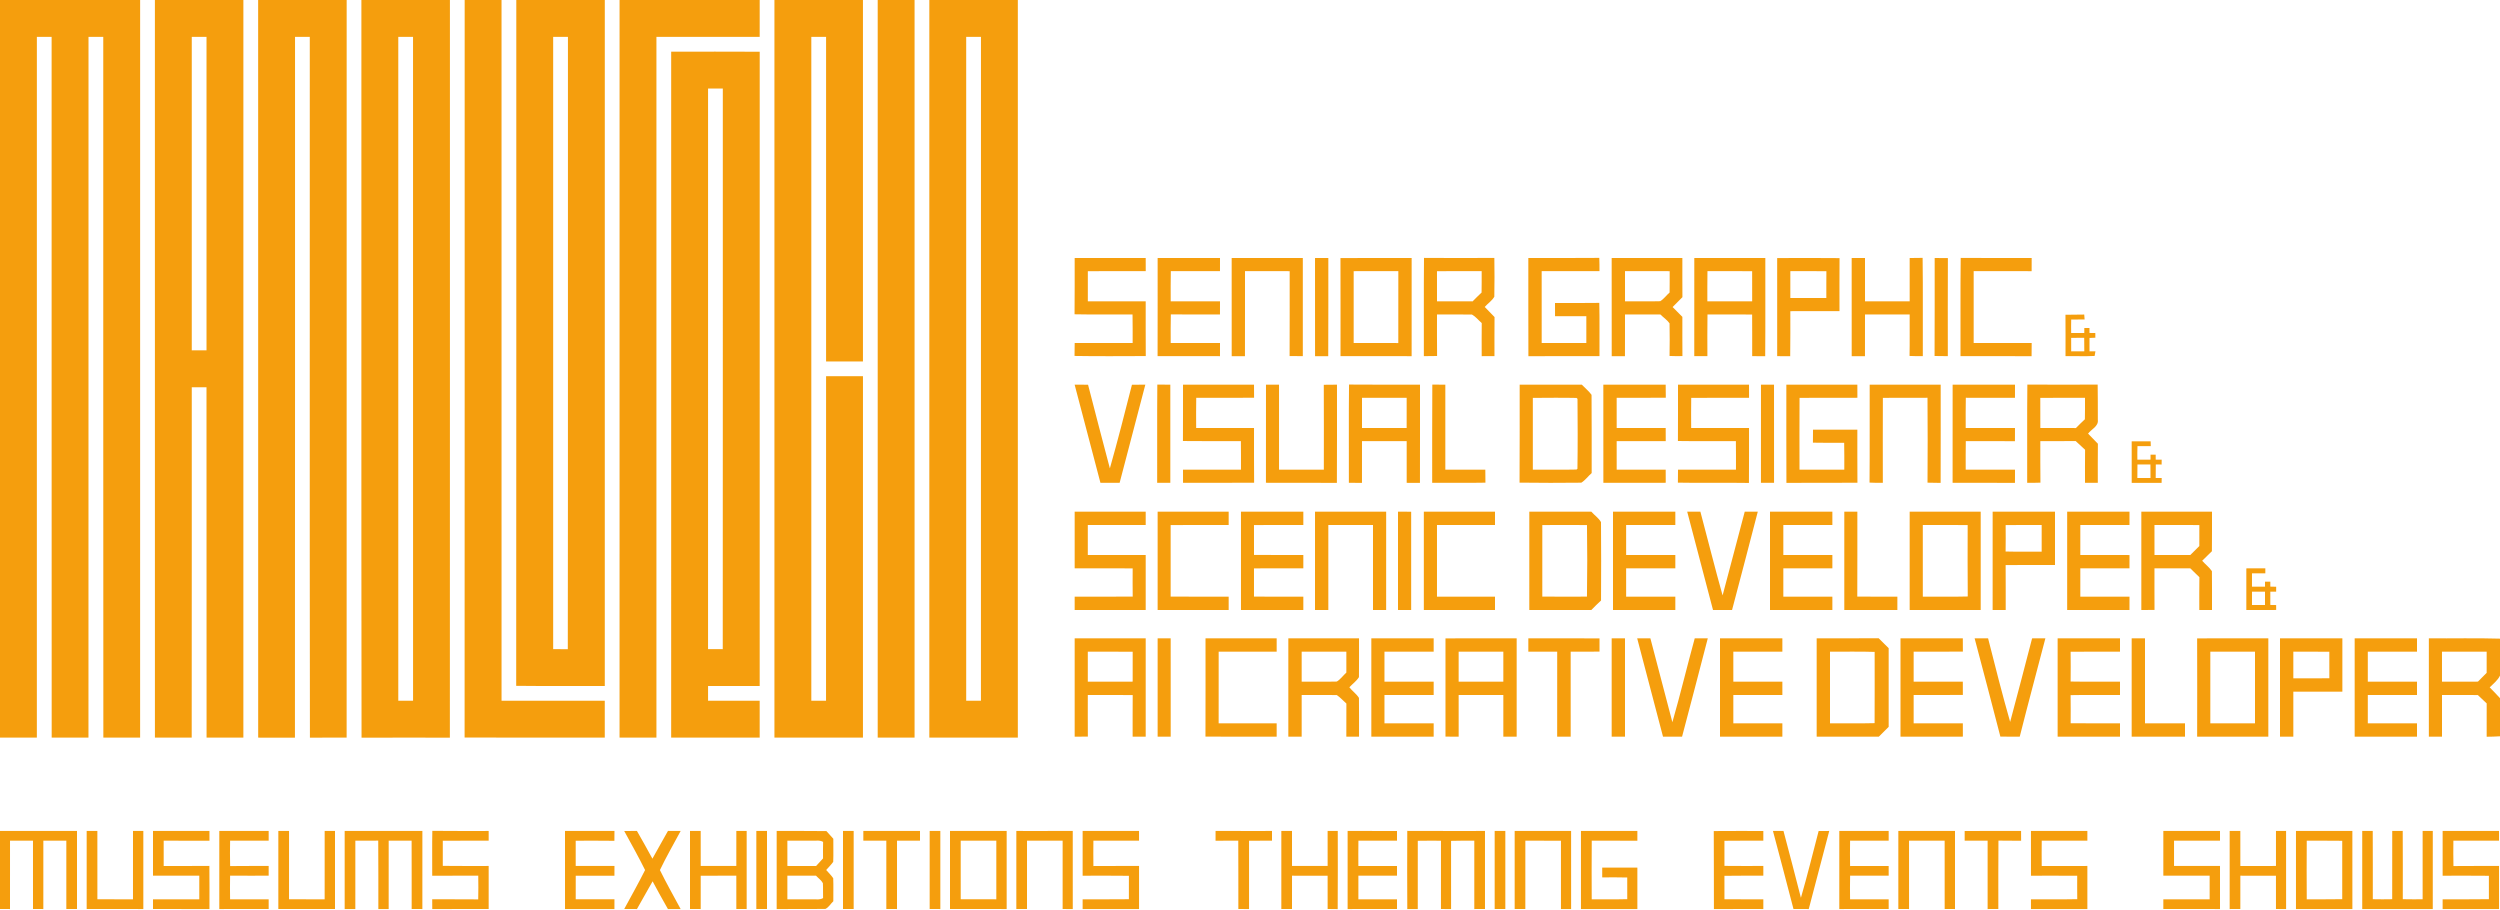
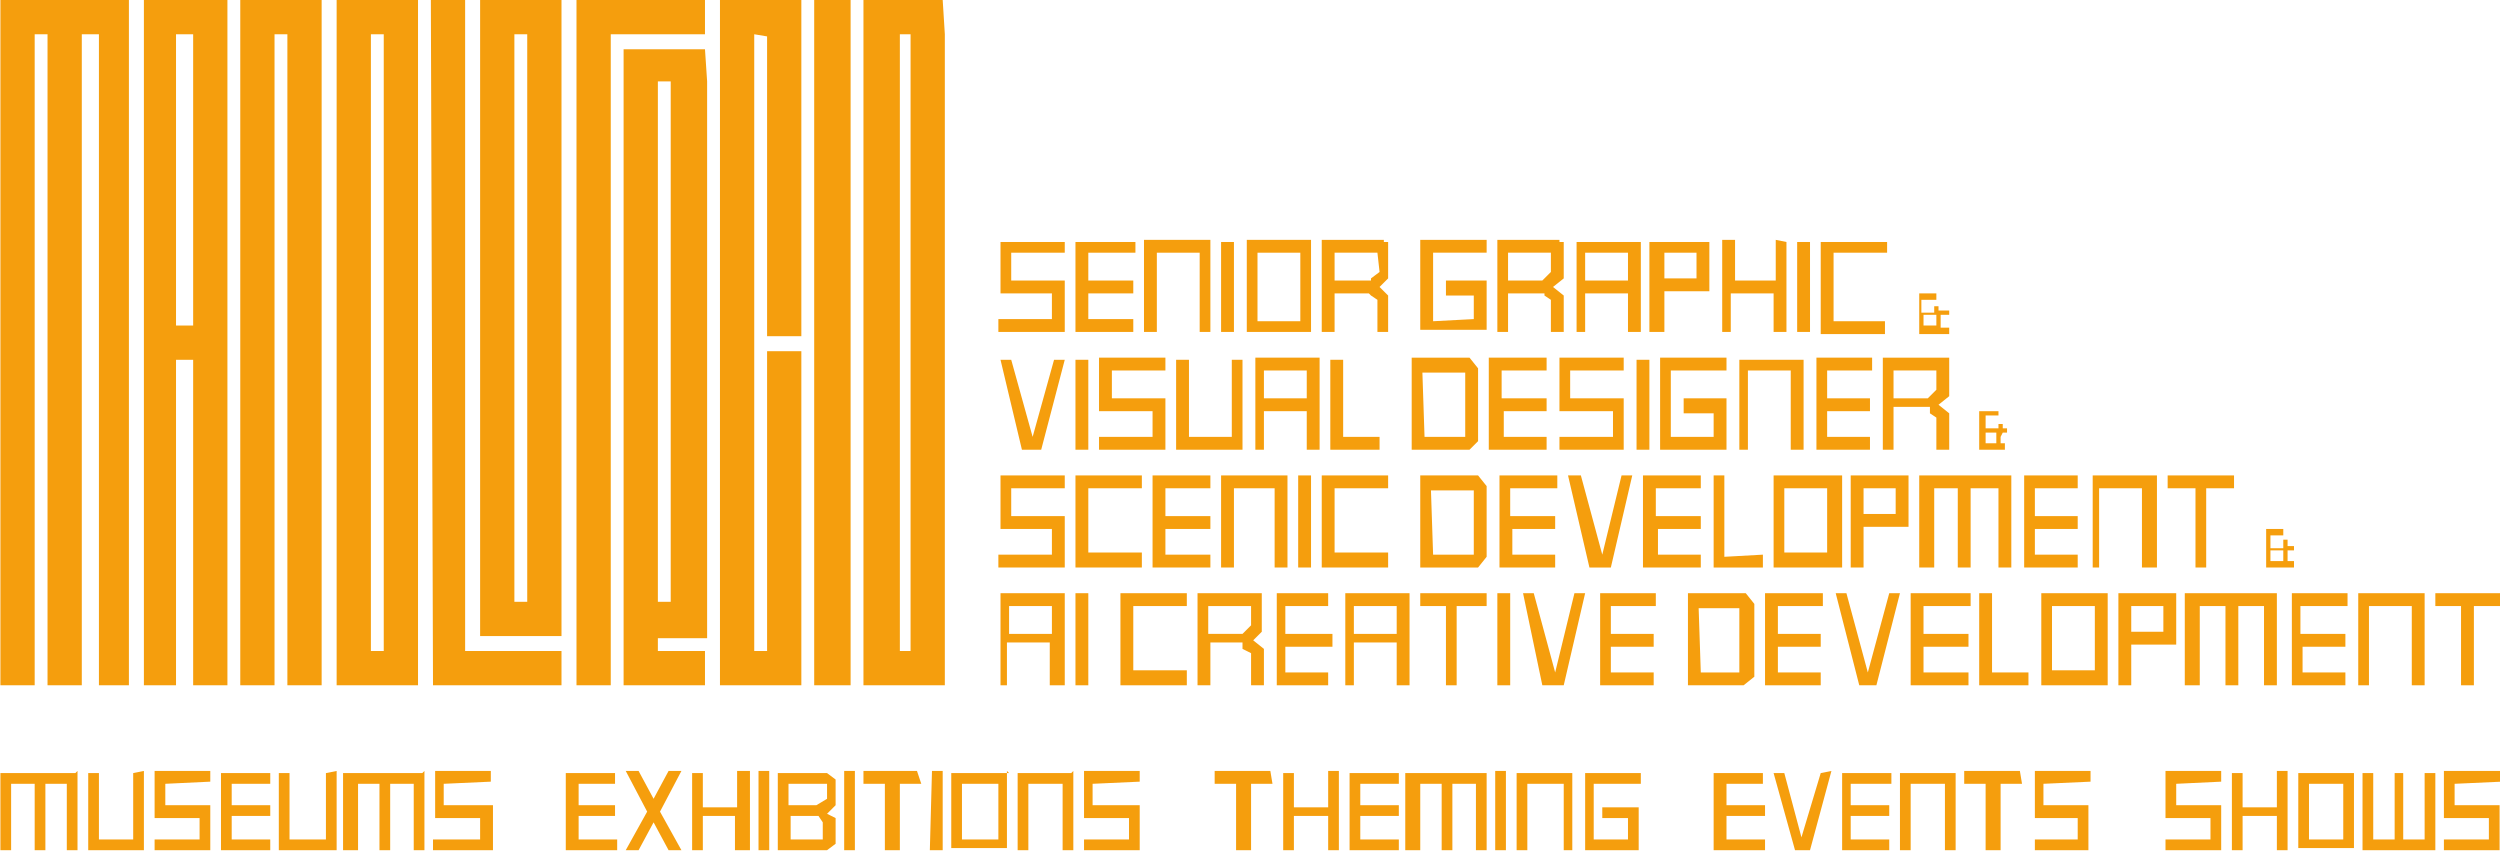
- <svg xmlns="http://www.w3.org/2000/svg" width="2000" height="728" viewBox="0 0 1500 546">
-   <path fill="#f59e0d" d="M0 0h84.08c-.01 147.52.01 295.05-.01 442.57-7.35.01-14.71-.01-22.06.01-.12-140.15-.01-280.31-.05-420.46h-8.85c-.03 140.15.02 280.3-.03 420.45-7.36.01-14.71 0-22.07.01-.08-140.15 0-280.31-.04-420.46h-8.85c-.01 140.15.02 280.3-.01 420.45-7.37 0-14.74 0-22.11.01zm92.94 0h53.09c-.01 147.53.03 295.05-.01 442.58-7.36-.01-14.72 0-22.08-.01-.06-70.07 0-140.15-.04-210.22h-8.84c-.03 70.08.05 140.15-.04 210.23-7.35-.01-14.71 0-22.07-.01-.03-147.52 0-295.05-.01-442.57m22.12 22.12c-.01 62.7 0 125.4 0 188.1 2.95-.01 5.9-.01 8.85-.01 0-62.69.01-125.39 0-188.09zM154.89 0H208c-.01 147.53.02 295.06-.02 442.58-7.34-.01-14.68-.05-22.03.04-.2-140.17-.02-280.33-.08-420.5h-8.85c-.05 140.16.07 280.32-.06 420.47-7.35-.04-14.7-.01-22.05-.01-.04-147.53-.01-295.05-.02-442.58m61.95 0h53.11c-.02 147.53.05 295.07-.03 442.6-17.66-.03-35.33-.07-52.99.02-.21-147.54-.03-295.08-.09-442.62m22.13 22.12c-.01 132.77-.01 265.55 0 398.32 2.95 0 5.91 0 8.87-.02-.03-132.76-.01-265.53-.02-398.3zM278.8 0h22.12c0 140.15-.01 280.29.01 420.44 20.64-.01 41.29.01 61.93-.01.03 7.38.03 14.77 0 22.15-28.03-.06-56.07.08-84.1-.07.09-147.5.02-295.01.04-442.51" />
-   <path fill="#f59e0d" d="M309.78 0h53.1c-.01 137.2.01 274.4-.01 411.6-17.72-.08-35.43.11-53.15-.1.14-137.16.02-274.33.06-411.5m22.12 22.12c.01 122.45.02 244.9 0 367.35 2.92-.01 5.85-.01 8.78.06.18-122.47.01-244.94.08-367.4-2.95-.01-5.91-.01-8.86-.01M371.74 0h84.08c-.01 7.37 0 14.74-.01 22.12-20.65.01-41.3-.01-61.95 0 .01 140.16.01 280.31 0 420.46-7.38-.02-14.76.02-22.13-.03.01-147.51 0-295.03.01-442.55m92.92 0h53.11v216.86c-7.37-.01-14.75 0-22.12 0q-.015-97.365 0-194.73c-2.96-.01-5.91-.01-8.86-.01v398.31c2.94 0 5.89.01 8.83.02.05-64.91 0-129.82.03-194.72 7.37-.02 14.75-.01 22.13 0-.02 72.28 0 144.56-.01 216.85-17.71-.03-35.41.01-53.11-.02.01-147.52 0-295.04 0-442.56m61.96 0h22.12v442.57c-7.38 0-14.75.01-22.12 0zm30.98 0h53.1c0 147.53-.01 295.05 0 442.58-17.7-.02-35.4.01-53.1-.02 0-147.52-.01-295.04 0-442.56m22.12 22.12q.015 199.155 0 398.31c2.95.01 5.89.01 8.84.01.03-132.77 0-265.53.02-398.3-2.95-.02-5.91-.02-8.86-.02" />
-   <path fill="#f59e0d" d="M402.71 30.99c17.71.02 35.41-.06 53.12.05-.03 126.85 0 253.7-.02 380.56-10.32-.01-20.65 0-30.97-.01q-.015 4.425 0 8.85c10.32-.01 20.64.01 30.97-.01.02 7.38.01 14.77 0 22.15-17.7-.03-35.41.03-53.11-.03.02-137.19.01-274.37.01-411.56m22.13 22.12c-.01 112.12 0 224.24-.01 336.36 2.94 0 5.88-.01 8.82.03.1-112.13.01-224.26.04-336.38-2.95-.02-5.9-.01-8.85-.01M644.8 154.8c14.2-.01 28.41.01 42.62 0-.01 2.62-.01 5.24.02 7.86-11.58.06-23.16-.05-34.74.06-.04 6.03-.04 12.06 0 18.08 11.57-.01 23.14.01 34.72 0 .03 10.94-.06 21.89.04 32.84-14.24.03-28.5.17-42.74-.07.08-2.59.09-5.18.09-7.77 11.59 0 23.18.01 34.78-.01-.03-5.71.06-11.42-.07-17.13-11.6-.04-23.2.15-34.79-.09.16-11.25.02-22.51.07-33.77m49.78 0c12.47 0 24.95-.01 37.42 0 0 2.63 0 5.26-.01 7.89-9.84-.04-19.67.01-29.5-.02-.16 6.04-.04 12.08-.07 18.12 9.86.03 19.72 0 29.58.01 0 2.63 0 5.26-.02 7.89-9.83-.05-19.65.02-29.48-.04-.18 5.71-.05 11.43-.08 17.14 9.86.03 19.72 0 29.58.01 0 2.63 0 5.26-.01 7.9-12.48-.05-24.96.03-37.44-.04.07-19.62.01-39.24.03-58.86m44.42 0c14.23-.01 28.46 0 42.69 0-.02 19.63-.01 39.26 0 58.89-2.65.01-5.3 0-7.93-.07.1-16.98.02-33.95.04-50.92-8.93-.04-17.87-.02-26.8-.02-.03 17.01.04 34.02-.03 51.03-2.66-.02-5.3-.03-7.95-.01-.05-19.63 0-39.26-.02-58.9m50.01 0H797c-.04 19.64.08 39.29-.06 58.93-2.65-.05-5.28-.05-7.91-.03-.06-19.63-.01-39.27-.02-58.9m15.27.05c14.24-.12 28.47-.02 42.71-.05.01 19.63.02 39.27-.01 58.9-14.22-.04-28.44-.02-42.67-.01-.01-19.61.05-39.22-.03-58.84m7.92 7.85c0 14.37-.01 28.73 0 43.1 8.92.01 17.85-.02 26.78.02.05-14.38.01-28.76.02-43.14-8.94.01-17.87-.02-26.8.02m42.11 50.99c.07-19.65-.11-39.31.09-58.95 14.07.11 28.14.08 42.21.01.08 7.76.17 15.53-.02 23.28-1.38 2.42-3.91 4.06-5.75 6.14 1.97 2 3.96 4 5.88 6.06-.1 7.82-.02 15.64-.04 23.46-2.56-.01-5.11-.01-7.66.01-.01-6.62-.06-13.23.02-19.85-1.94-1.7-3.59-3.85-5.84-5.11-7-.16-14-.03-21-.05.02 8.31-.07 16.61.05 24.91-2.65.09-5.3.11-7.94.09m7.88-50.97c.02 6.03 0 12.05.01 18.08 7.12.01 14.24-.02 21.36.02 1.76-1.79 3.55-3.57 5.39-5.29.09-4.28.04-8.57.05-12.85-8.94.02-17.88-.05-26.81.04M917 154.8c14.19-.05 28.39.09 42.58-.07.1 2.65.13 5.3.11 7.95-11.57-.01-23.13 0-34.69 0 0 14.38-.01 28.75.01 43.13 8.93-.02 17.86 0 26.79-.01v-16.1c-6.26-.04-12.52-.02-18.78 0-.02-2.64-.02-5.27-.02-7.9 8.86-.04 17.72.09 26.58-.07.25 10.65.03 21.31.11 31.96-14.22.01-28.43-.05-42.65.03-.09-19.64-.01-39.28-.04-58.92m50 0c14.14-.01 28.28.01 42.42 0 .01 7.83-.04 15.67.03 23.5-1.95 1.99-3.92 3.95-5.88 5.93 1.93 1.98 3.88 3.93 5.85 5.88.02 7.84-.05 15.69.04 23.54-2.59.07-5.16.04-7.73-.07.08-6.52.17-13.04 0-19.56-1.47-2.11-3.72-3.55-5.53-5.36-7.07.04-14.13 0-21.2.02-.03 8.34.04 16.69-.03 25.03-2.66-.03-5.3-.03-7.94 0-.07-19.64-.01-39.27-.03-58.91m8 7.88c-.01 6.04-.01 12.09.01 18.13 7.03-.08 14.07.12 21.1-.08 2.19-1.3 3.7-3.56 5.65-5.22.08-4.27.03-8.54.04-12.81-8.94-.05-17.87-.01-26.8-.02m41.58-7.89c14.21.02 28.41 0 42.62.01-.05 19.65.1 39.29-.08 58.94-2.61-.05-5.21-.07-7.81-.06-.01-8.32.05-16.64-.03-24.97-8.93-.08-17.86.01-26.79-.05-.15 8.33-.06 16.67-.05 25.01-2.64.01-5.26.01-7.88 0 .04-19.62 0-39.25.02-58.88m7.83 26c8.96.03 17.92 0 26.89.01.03-6.02.04-12.05-.01-18.08-8.94-.1-17.88 0-26.81-.06-.14 6.04-.03 12.09-.07 18.13m41.89-25.95c12.47-.05 24.95-.1 37.43.03-.1 10.6-.03 21.21-.04 31.81-9.83 0-19.66-.02-29.49.02-.05 9.01.09 18.02-.08 27.04-2.61-.05-5.22-.07-7.81-.05 0-19.62.03-39.23-.01-58.85m7.9 7.86c-.01 5.37-.01 10.73 0 16.1h21.6c.02-5.35-.04-10.7.04-16.06-7.22-.14-14.43-.04-21.64-.04m36.8-7.9h8c0 8.67-.01 17.34.01 26.01 8.93-.02 17.86-.01 26.79-.01 0-8.66-.01-17.33 0-25.99 2.58 0 5.17-.01 7.77-.09.27 19.65.03 39.31.12 58.97-2.67.03-5.32 0-7.97-.12.18-8.29.03-16.58.08-24.87-8.93-.05-17.87-.02-26.8-.02-.02 8.34.03 16.68-.02 25.02-2.67-.02-5.32-.02-7.96 0-.04-19.63-.01-39.27-.02-58.9m49.8 0c2.63-.02 5.28 0 7.93.06-.12 19.61-.03 39.22-.04 58.83-2.66.02-5.31 0-7.95-.09.14-19.6.02-39.2.06-58.8m15.51 58.89c.07-19.65-.13-39.31.11-58.95 14.19.15 28.38.02 42.58.06-.01 2.63-.01 5.26-.02 7.9-11.59-.04-23.19-.03-34.78-.01-.01 14.37 0 28.74 0 43.11h34.81c-.02 2.64-.03 5.28-.06 7.92-14.22-.08-28.43-.02-42.64-.03m62.97-24.83c3.74-.08 7.5-.04 11.26-.13.03.98.11 1.97.22 2.95-2.69 0-5.37 0-8.04.04-.07 2.69-.07 5.39-.02 8.09 2.62-.01 5.24-.01 7.87-.01.01-.75.01-2.25.02-3 .77 0 2.31 0 3.09-.01v2.98c1.15.01 2.32.03 3.51.05.01.7.02 2.11.02 2.81-1.19.05-2.36.1-3.51.14-.03 2.68-.03 5.35 0 8.03h3.56l-.48 2.77c-5.81.31-11.65.01-17.47.12 0-8.28.06-16.56-.03-24.83m3.42 13.86c-.04 2.7-.04 5.4.01 8.1 2.61-.02 5.24-.02 7.87-.03 0-2.71 0-5.41-.06-8.12-2.61 0-5.22 0-7.82.05M644.78 230.8c2.68-.01 5.36-.01 8.05.03 4.22 16.76 8.75 33.45 13.09 50.19 4.72-16.64 8.99-33.42 13.25-50.18 2.67-.05 5.35-.05 8.03-.04-5.12 19.64-10.31 39.25-15.42 58.88-3.84 0-7.68.01-11.52 0-5.16-19.63-10.27-39.27-15.48-58.88m49.52 58.9c.08-19.65-.09-39.31.09-58.96 2.59.06 5.2.07 7.8.07.01 19.63.02 39.25 0 58.88-2.64-.01-5.27-.01-7.89.01m15.51-58.9c14.19-.01 28.39.01 42.6 0 0 2.61 0 5.23.04 7.85-11.57.08-23.14-.02-34.71.05-.12 6.03-.06 12.06-.04 18.1h34.71c.03 10.94-.06 21.88.06 32.82-14.22.14-28.43.02-42.65.06-.03-2.62-.03-5.25-.02-7.88 11.6-.01 23.19.02 34.78-.01-.03-5.71.06-11.42-.05-17.12-11.59-.02-23.18.09-34.77-.06.1-11.27.01-22.54.05-33.81m49.78 0h7.83v50.99c8.96.02 17.92 0 26.88.01 0-16.98.07-33.95-.03-50.93 2.63-.07 5.28-.1 7.92-.07-.03 19.64.09 39.28-.06 58.92-14.19-.11-28.38.02-42.57-.06.06-19.62-.01-39.24.03-58.86m49.73 58.89c.07-19.65-.14-39.31.1-58.96 14.19.16 28.39.02 42.58.07-.02 19.64.04 39.27-.03 58.91-2.66-.04-5.31-.04-7.96-.01-.03-8.34-.01-16.68 0-25.02-8.94-.01-17.88-.01-26.81.01-.01 8.34.02 16.68-.02 25.02-2.63-.03-5.25-.03-7.86-.02m7.88-50.99v18.1h26.79c.01-6.04.01-12.08.01-18.12-8.94 0-17.87-.02-26.8.02m42.11 50.99c.06-19.64-.09-39.29.08-58.94 2.59.05 5.2.06 7.81.06v50.99h23.99c-.01 2.6 0 5.2.07 7.8-10.65.2-21.3.03-31.95.09m52.49-58.89h37.29c1.92 2.04 4.19 3.8 5.84 6.1.16 15.64.02 31.3.07 46.95-2.14 1.84-3.82 4.29-6.22 5.76-12.34.12-24.71.16-37.05-.03.17-19.59.02-39.19.07-58.78m7.9 7.93c-.03 14.35-.03 28.71 0 43.07 8.73-.06 17.48.13 26.21-.08l.55-.45c.22-13.98.15-27.99.04-41.97l-.58-.54c-8.73-.19-17.48-.07-26.22-.03m42.3-7.93c12.47 0 24.94.01 37.41 0-.01 2.6 0 5.21.07 7.82-9.83.14-19.65.02-29.48.06 0 6.04-.01 12.08.01 18.12 9.8-.01 19.6.01 29.4 0 0 2.62 0 5.24.03 7.86-9.81.04-19.63-.01-29.44.03 0 5.7-.01 11.41.01 17.12 9.8-.02 19.6 0 29.4-.01 0 2.62 0 5.24.03 7.86-12.47.06-24.95-.01-37.42.04-.05-19.63-.01-39.26-.02-58.9m44.8 0c14.21 0 28.41.01 42.62 0-.01 2.62-.01 5.24.02 7.87-11.57.05-23.14-.03-34.71.04-.1 6.03-.05 12.06-.03 18.09 11.57-.01 23.14.01 34.72 0-.04 10.98.07 21.97-.06 32.96-14.21-.23-28.43.11-42.63-.17.06-2.6.08-5.19.08-7.78 11.59-.02 23.18 0 34.77-.02-.02-5.71.06-11.41-.05-17.12-11.6-.04-23.19.11-34.78-.07.12-11.27.01-22.53.05-33.8m49.78 0h7.83c.02 19.62-.02 39.25.02 58.87-2.63.01-5.26.01-7.87 0 .05-19.62 0-39.25.02-58.87m15.23 0c14.2-.01 28.4.01 42.6 0-.01 2.62-.01 5.24.03 7.86-11.58.07-23.15-.03-34.71.05-.09 14.36-.05 28.73-.03 43.09 8.96-.01 17.92.01 26.88-.01-.04-5.37.09-10.75-.08-16.12-6.26-.01-12.51.1-18.75-.07.04-2.6.05-5.2.06-7.79 8.87-.01 17.73 0 26.6-.01.03 10.61-.05 21.22.05 31.84-14.21.12-28.41-.02-42.61.07-.11-19.63-.03-39.27-.04-58.91m50 0c14.2-.01 28.4.01 42.6-.01-.02 19.65.06 39.3-.03 58.95-2.64-.04-5.26-.07-7.87-.14.11-16.98.13-33.96-.01-50.94-8.93.06-17.85-.04-26.78.05-.08 16.99-.03 33.99-.02 50.98-2.67.04-5.33 0-7.98-.13.19-19.58.02-39.17.09-58.76m49.77 0c12.47 0 24.95-.01 37.42 0-.01 2.63-.01 5.26-.02 7.89-9.84-.04-19.66.02-29.49-.03-.16 6.04-.04 12.08-.07 18.13 9.85.03 19.71 0 29.57.01 0 2.64 0 5.28-.03 7.92-9.83-.1-19.66-.01-29.48-.05-.13 5.7-.04 11.41-.06 17.12 9.86.03 19.71 0 29.58.01-.01 2.64 0 5.28-.02 7.92-12.48-.08-24.95 0-37.42-.04.05-19.63.01-39.26.02-58.88m44.73 58.89c.08-19.65-.12-39.3.1-58.95 14.06.11 28.13.08 42.19.01.17 7.06.03 14.13.1 21.19.49 3.87-3.86 5.57-5.86 8.23 1.97 2 3.96 4 5.89 6.07-.12 7.81-.03 15.63-.05 23.44-2.56 0-5.12.01-7.67.02 0-6.62-.06-13.24.04-19.86-1.86-1.78-3.74-3.52-5.65-5.22-7.07.13-14.14.02-21.21.07.05 8.3-.07 16.6.07 24.9-2.66.1-5.31.12-7.95.1m7.86-50.95c.05 6.02.01 12.04.03 18.06 7.12.01 14.24-.02 21.36.02 1.75-1.79 3.52-3.55 5.37-5.25.13-4.3.05-8.59.07-12.89-8.95.04-17.89-.08-26.83.06m54.84 26.06c3.78 0 7.58 0 11.38-.01l.08 2.87c-2.67.03-5.34.02-7.99 0-.09 2.71-.09 5.42-.06 8.13 2.62.01 5.25.01 7.9-.01v-2.99c.78 0 2.32.01 3.09.01.01.75.01 2.24.01 2.99 1.18 0 2.38.01 3.59.02l-.04 2.9c-.87-.02-2.62-.04-3.5-.05-.07 2.71-.08 5.42-.05 8.13 1.18 0 2.38.01 3.6.02-.01.72-.04 2.18-.06 2.91-5.99-.06-11.97-.04-17.94-.01-.04-8.3-.01-16.61-.01-24.91m3.4 21.99c2.62.01 5.25.01 7.89.01.02-2.7.02-5.41-.04-8.11-2.61-.02-5.21-.02-7.79-.02-.07 2.7-.08 5.41-.06 8.12M644.8 307c14.21.01 28.41-.01 42.62 0-.01 2.67-.01 5.33 0 8-11.58 0-23.16-.01-34.74 0 0 6-.01 12 0 18 11.58.01 23.16-.01 34.74.01V366H644.8c-.01-2.67-.01-5.34 0-8 11.61-.03 23.21.06 34.82-.05-.07-5.64-.05-11.28-.02-16.92-11.6-.07-23.2-.01-34.8-.03zm49.78 0h42.62c0 2.66-.01 5.33 0 7.99-11.61.05-23.21-.05-34.81.05.04 14.31.04 28.61 0 42.91 11.6.1 23.2.02 34.81.05v8h-42.62c0-19.67.01-39.33 0-59m50 .01c12.47-.02 24.95 0 37.42-.01-.01 2.66-.01 5.33 0 8-9.87.02-19.75-.06-29.61.04.05 5.98.03 11.96.01 17.93 9.86.06 19.73.03 29.6.03-.01 2.66-.01 5.33 0 8-9.87.02-19.74-.05-29.61.03.04 5.64.04 11.28 0 16.93 9.87.09 19.74.02 29.61.04-.01 2.66-.01 5.33 0 8h-37.42zm44.43-.01c14.23.01 28.46-.03 42.69.02-.03 19.66-.02 39.31-.01 58.97-2.63.01-5.26.01-7.89.01v-51c-8.93-.01-17.87 0-26.8 0q-.015 25.5 0 51h-8c0-19.67-.01-39.33.01-59m49.79 0c2.63-.01 5.26-.01 7.9.03-.04 19.65-.03 39.3 0 58.96-2.64.01-5.27.01-7.9.01-.01-19.67 0-39.34 0-59m15.5.01c14.23-.03 28.47 0 42.7-.01-.01 2.66-.01 5.33 0 8-11.61.01-23.21-.01-34.81.01.01 14.33.01 28.65 0 42.98 11.6.02 23.21 0 34.81.01-.01 2.66-.01 5.33 0 8-14.23-.01-28.46.02-42.7-.01.02-19.66.03-39.32 0-58.98m63.29-.01h37.2c1.86 2.13 4.41 3.8 5.81 6.26.15 15.67.1 31.36.02 47.03-2.01 1.84-3.92 3.77-5.82 5.71h-37.22c.01-19.67 0-39.33.01-59m7.8 8.04c.04 14.3.05 28.61-.01 42.91 8.93.09 17.87.06 26.8.02.23-14.31.22-28.63.01-42.93-8.94-.07-17.87-.08-26.8 0M967.8 307c12.47 0 24.93-.01 37.4.01-.01 2.66-.01 5.32 0 7.99h-29.52c0 6 0 12 .01 18 9.83 0 19.67-.01 29.51.01-.01 2.66-.01 5.32 0 7.99-9.84 0-19.68-.01-29.52 0 0 5.67 0 11.33.01 17h29.51c-.01 2.66-.01 5.33 0 8h-37.4zm44.52 0h7.91c4.48 16.73 8.62 33.57 13.33 50.24 4.54-16.72 8.77-33.51 13.28-50.24 2.6 0 5.21-.01 7.83 0-5.04 19.7-10.29 39.34-15.44 59-3.81 0-7.62-.01-11.42.01-5.22-19.66-10.35-39.33-15.49-59.01m49.68 0h37.42c-.01 2.67-.01 5.33 0 8-9.81-.01-19.61 0-29.42 0-.01 6 0 12 0 18h29.42c-.01 2.66-.01 5.33 0 8-9.81.01-19.62-.01-29.42 0 0 5.67-.01 11.33 0 17h29.42c-.01 2.66-.01 5.33 0 8H1062zm44.58 0h7.83c-.02 16.98.06 33.96-.04 50.94 8.01.12 16.03.03 24.05.06-.01 2.66-.02 5.33 0 8h-31.84c-.01-19.67 0-39.33 0-59m39.22 0h42.62c-.01 19.67-.01 39.33 0 59h-42.62zm7.88 8c0 14.33 0 28.66.01 43 8.98-.06 17.97.13 26.96-.11-.15-14.28-.06-28.57-.05-42.85-8.97-.09-17.95-.02-26.92-.04m41.91-7.99c12.47-.02 24.94-.01 37.41-.01-.01 10.67 0 21.33 0 32-9.88.03-19.75-.07-29.62.05.08 8.98.02 17.97.04 26.95h-7.84c0-19.67 0-39.33.01-58.99m7.79 8.05c.06 5.28.07 10.57-.02 15.85 7.21.19 14.42.05 21.64.09 0-5.33-.01-10.67 0-16-7.21.03-14.42-.07-21.62.06m36.92-8.04c12.46-.04 24.93-.03 37.4-.01-.02 2.66-.02 5.32-.01 7.98-9.83.03-19.67-.01-29.5.02.01 5.99.01 11.98 0 17.98 9.83.03 19.67-.01 29.51.03-.03 2.65-.03 5.3-.01 7.96-9.83.04-19.67 0-29.5.03 0 5.66.01 11.32 0 16.98 9.83.03 19.67-.01 29.51.02-.03 2.66-.03 5.32-.01 7.98-12.46.01-24.93.02-37.39 0 .03-19.66.02-39.31 0-58.97m44.5-.02h42.4c-.04 7.91.07 15.83-.06 23.74-1.98 1.87-3.91 3.8-5.84 5.71 1.88 2.13 4.24 3.88 5.85 6.26.14 7.76 0 15.52.05 23.29h-7.62c.03-6.56-.07-13.12.06-19.68-1.79-1.82-3.64-3.56-5.47-5.32-7.17 0-14.33-.01-21.49 0 .01 8.32-.04 16.64.03 24.96-2.65.05-5.29.04-7.91.04zm7.88 8c-.01 6-.01 12 .01 18h21.51c1.8-1.79 3.59-3.59 5.4-5.39-.03-4.19-.03-8.38.01-12.58-8.98-.08-17.95-.01-26.93-.03m55.12 26.02c3.79-.02 7.59-.02 11.4-.01V344c-2.68 0-5.35 0-8.01.01v7.98c2.6.01 5.2.01 7.82.01v-3h3.19c0 .74-.01 2.23-.01 2.97 1.15.02 2.33.04 3.52.08 0 .73-.02 2.2-.02 2.93-1.19.01-2.35.02-3.5.04v7.95l3.5.06c0 .74.01 2.22.01 2.95-5.97.04-11.94.01-17.9.02zm3.4 13.99c-.01 2.65-.01 5.32-.01 7.98 2.59.01 5.19.01 7.81.02-.01-2.68-.01-5.35 0-8.02-2.61 0-5.21 0-7.8.02M644.8 383h42.62v59h-7.84c.03-8.32-.05-16.64.04-24.96-8.98-.09-17.96-.02-26.94-.04.01 8.32-.05 16.64.03 24.96-2.64.05-5.28.04-7.91.04zm7.88 8v18c8.97 0 17.95.02 26.92-.02-.03-5.99-.04-11.97.01-17.95-8.98-.07-17.96-.02-26.93-.03m41.9-8h7.83c0 19.67 0 39.33.01 59h-7.84c-.01-19.67 0-39.33 0-59m28.73.01c14.23-.02 28.46 0 42.69-.01-.01 2.66-.01 5.33 0 8-11.6 0-23.2-.01-34.8.01 0 14.32 0 28.65-.01 42.98 11.6.02 23.21 0 34.81.01-.01 2.66-.01 5.33 0 8-14.24-.02-28.48.05-42.72-.04.08-19.65.03-39.3.03-58.95M773 383c14.14 0 28.28-.01 42.42 0-.05 7.76.08 15.52-.05 23.28-1.47 2.37-3.86 4.06-5.77 6.08 1.75 2.27 4.27 3.95 5.77 6.38.14 7.75 0 15.51.05 23.26h-7.62c.02-6.63-.03-13.26.03-19.88-1.93-1.66-3.61-3.64-5.71-5.06-7.04-.17-14.08 0-21.12-.06v25h-8zm8 8q-.015 9 0 18c7.03-.06 14.06.12 21.08-.07 2.23-1.32 3.78-3.64 5.73-5.37-.02-4.18-.02-8.37 0-12.55-8.94-.03-17.87 0-26.81-.01m41.8-8h37.4c-.01 2.66-.01 5.33 0 7.99-9.84.02-19.68 0-29.52.01v18c9.84 0 19.68-.01 29.52.01-.01 2.66-.01 5.32 0 7.99-9.84 0-19.68-.01-29.52 0 0 5.66-.01 11.33 0 17h29.52c-.01 2.66-.01 5.33 0 8h-37.4zm44.49.03c14.24-.07 28.47-.01 42.71-.03v59h-8c0-8.33-.01-16.67 0-25-8.94 0-17.87-.03-26.81.01.01 8.33 0 16.66.01 24.99-2.64 0-5.28 0-7.91-.03.05-19.65.04-39.29 0-58.94m7.9 7.98c.01 5.99.01 11.99 0 17.98 8.94.02 17.87 0 26.81.01v-18c-8.94 0-17.87-.01-26.81.01m41.81-8c14.24.01 28.47-.06 42.71.03-.04 2.64-.04 5.28 0 7.93-5.78.07-11.55-.01-17.31.05.04 17 0 33.99.01 50.98-2.71 0-5.41 0-8.11-.01.03-16.99.01-33.99.02-50.99H917c-.01-2.67-.01-5.33 0-7.99m50-.01h8v59h-8c.01-19.67 0-39.33 0-59m15.31 0h7.92c4.38 16.77 8.83 33.54 13.2 50.32 4.79-16.68 8.82-33.58 13.41-50.32 2.6 0 5.21-.01 7.83 0-5.04 19.69-10.29 39.34-15.43 59-3.82 0-7.63-.01-11.43.01-5.22-19.66-10.34-39.34-15.5-59.01m49.69 0h37.42c-.01 2.66-.01 5.33 0 8H1040v18h29.42c0 2.66-.01 5.33 0 8H1040c-.01 5.66 0 11.33 0 17h29.42v8H1032zm58 0c12.41-.02 24.82.04 37.23-.03 2.01 1.96 3.99 3.95 5.97 5.94 0 15.74-.01 31.48 0 47.21-1.99 1.95-3.94 3.93-5.91 5.89-12.43-.03-24.86 0-37.29-.01zm8 8v43c8.92-.06 17.84.13 26.76-.11.08-14.25.03-28.5.03-42.75-8.93-.32-17.86-.06-26.79-.14" />
-   <path fill="#f59e0d" d="M1140.3 383.01c12.47-.01 24.93-.02 37.39 0-.02 2.64-.02 5.29.03 7.94-9.84.12-19.69.01-29.53.06.01 5.99.01 11.99 0 17.98 9.83.04 19.67-.02 29.5.03-.02 2.65-.02 5.3.02 7.95-9.84.07-19.68 0-29.52.04.01 5.66 0 11.32 0 16.98 9.84.03 19.67-.02 29.51.02-.02 2.66-.02 5.31.02 7.97-12.48.05-24.95.01-37.42.02.02-19.67.02-39.33 0-58.99m44.47-.01c2.68 0 5.38-.01 8.08 0 4.24 16.75 8.49 33.54 13.24 50.15 4.46-16.69 8.84-33.4 13.17-50.13 2.64-.03 5.3-.03 7.97-.01-5.12 19.66-10.43 39.28-15.39 58.99-3.88 0-7.75.02-11.61-.03-5.07-19.68-10.26-39.32-15.46-58.97m49.81 0H1272c-.01 2.66-.01 5.33 0 8-9.88.03-19.76-.08-29.63.06.07 5.96.08 11.91 0 17.86 9.87.18 19.75.03 29.63.08-.01 2.66-.01 5.33 0 8-9.88.05-19.76-.11-29.64.08.09 5.62.06 11.25.03 16.87 9.86.1 19.74.02 29.61.05-.01 2.66-.01 5.33 0 8h-37.42c0-19.67.01-39.33 0-59m44.42 0h8c0 17-.01 34 0 51h24c-.01 2.66-.01 5.33 0 8h-32c.01-19.67 0-39.33 0-59m39.28.03c14.24-.07 28.48-.01 42.72-.03-.01 19.67-.01 39.33 0 59-14.24-.01-28.47.01-42.71-.01.04-19.65.06-39.31-.01-58.96m7.91 7.98c.01 14.33.01 28.65 0 42.98 8.94.02 17.87.01 26.81.01v-43c-8.94 0-17.88-.02-26.81.01M1368 383h37.42v32H1376c-.01 9 0 18 0 27h-8zm8 8c-.01 5.33-.01 10.67 0 16 7.2-.02 14.41.06 21.61-.04-.05-5.32-.04-10.62-.01-15.93-7.2-.07-14.4-.01-21.6-.03m36.8-8c12.46 0 24.93-.01 37.4.01-.01 2.66-.01 5.32 0 7.99h-29.52q-.015 9 0 18c9.84 0 19.67-.01 29.52 0-.01 2.66-.01 5.32 0 7.99-9.85.03-19.69 0-29.52.01-.01 5.67-.01 11.33 0 17h29.52c-.01 2.66-.01 5.33 0 8-12.47.01-24.94 0-37.4 0zm44.51.01c14.23.1 28.47-.24 42.69.18v22.16c-1.37 2.9-3.99 4.86-6.18 7.08 2.07 2.14 4.21 4.23 6.18 6.48v22.86c-2.68.19-5.34.25-8 .27 0-6.67-.02-13.34.01-20-1.8-1.66-3.58-3.32-5.31-5.01-7.17-.09-14.34-.01-21.5-.04V442c-2.64 0-5.27 0-7.89-.01.01-19.66.02-39.32 0-58.98m7.88 8c.01 5.99.01 11.99 0 17.98 7.19.01 14.37.05 21.57-.01 1.72-1.78 3.47-3.53 5.23-5.28.01-4.23 0-8.47.01-12.7-8.94.01-17.88-.02-26.81.01M0 498.58c15.4 0 30.8-.01 46.2 0v46.83h-6.4c0-13.66.01-27.33 0-41-4.6.01-9.19.01-13.79 0-.02 13.67 0 27.34-.01 41.01-2.07-.01-4.13-.01-6.2-.01 0-13.66.01-27.33-.01-40.99H6.01c-.03 13.66 0 27.33-.01 41-2-.01-4-.01-6-.01zm52 0c2.14 0 4.28-.01 6.42-.01-.01 13.67-.01 27.34.01 41 7.12.03 14.24-.01 21.36.02.03-13.67.01-27.34.01-41.01 2.06-.01 4.13-.01 6.2 0v46.84c-11.33-.01-22.67 0-34-.01zm39.8 0c11.29-.02 22.58.03 33.87-.02.01 1.95.01 3.91.01 5.88-9.16-.05-18.32 0-27.47-.03q-.03 7.575 0 15.18c9.14-.03 18.28.06 27.42-.05.1 8.63.04 17.26.04 25.89-11.29-.04-22.58-.01-33.87-.02v-5.83c9.26-.01 18.52.02 27.77 0 .02-4.72.03-9.44 0-14.16-9.26-.01-18.51 0-27.77 0zm39.78 0c9.87.01 19.75-.01 29.62 0v5.84c-7.71-.03-15.43.04-23.14-.04-.08 5.08-.12 10.17.02 15.26 7.71-.12 15.41-.02 23.12-.06v5.83c-7.71-.01-15.42.06-23.14-.03-.1 4.74-.08 9.49-.01 14.23 7.72-.07 15.44 0 23.15-.03v5.83c-9.87 0-19.75 0-29.62.01.01-15.62.01-31.23 0-46.84m35.42 0c2.14 0 4.28-.01 6.43-.01-.01 13.67-.01 27.34-.01 41 7.12.03 14.25 0 21.37.02.03-13.67.01-27.34.01-41.01 2.06-.01 4.13-.01 6.2 0v46.83c-11.34 0-22.67.01-34 0 .01-15.61-.01-31.22 0-46.83m39.8 0c15.54 0 31.08.01 46.63 0-.02 15.61-.01 31.23-.01 46.84-2.14-.01-4.28-.01-6.42-.01-.03-13.67.04-27.35-.03-41.02-4.59.04-9.18.03-13.76.02-.02 13.67-.01 27.34-.01 41.01-2.07-.01-4.13-.01-6.19 0-.06-13.69.08-27.37-.07-41.05-4.58.08-9.16.03-13.73.05-.02 13.67-.01 27.33-.01 41-2.14-.01-4.27-.01-6.4 0zm52.53 26.86c.04-8.98-.11-17.96.07-26.93 11.27.16 22.53.03 33.8.07v5.84c-9.18.03-18.35-.07-27.53.04.03 5.02.01 10.04 0 15.06 9.18.15 18.36.02 27.53.06v25.83c-11.28.03-22.56-.05-33.84.04-.03-1.97-.04-3.93-.03-5.89 9.2.08 18.4-.04 27.6.07.12-4.75.1-9.5.02-14.25-9.21.09-18.41-.01-27.62.06" />
-   <path fill="#f59e0d" d="M339 498.58c9.89-.01 19.78.03 29.68-.02 0 1.97-.02 3.94-.04 5.92-7.74-.13-15.48-.04-23.22-.05v15.14c7.75.01 15.51.04 23.26-.01 0 1.96-.01 3.92-.02 5.88-7.74-.04-15.48-.03-23.22-.01-.03 4.71-.02 9.43-.01 14.14 7.75.02 15.49.04 23.24-.01 0 1.95 0 3.91-.01 5.88-9.88-.06-19.77-.01-29.65-.02-.02-15.62 0-31.23-.01-46.84m35.52.01c2.55-.01 5.09-.01 7.64-.02 3.18 5.5 6.24 11.07 9.29 16.64 3.17-5.53 6.14-11.16 9.34-16.67 2.53.04 5.06.04 7.61.03-4.19 7.8-8.63 15.5-12.45 23.47 3.89 7.91 8.25 15.62 12.44 23.39-2.54-.03-5.09-.03-7.63.01-3.11-5.53-6.24-11.05-9.2-16.65-3.23 5.49-6.18 11.13-9.39 16.63-2.55-.01-5.1-.01-7.64-.01 4.22-7.77 8.55-15.49 12.52-23.38-3.92-7.93-8.29-15.66-12.53-23.44m39.48-.01c2.14 0 4.28-.01 6.42 0 0 6.99-.02 13.99.01 20.99 7.12.02 14.24.01 21.36.01.02-7 .01-14 .01-21h6.2v46.84c-2.07-.01-4.14-.01-6.2-.01 0-6.67.01-13.33-.01-20-7.12.02-14.24 0-21.36.02-.03 6.66-.01 13.33-.01 19.99-2.14-.01-4.28-.01-6.42-.01zm39.8 0c2.13-.01 4.26-.01 6.4 0q-.015 23.415 0 46.83h-6.4zm12.2 0c9.94.04 19.89-.08 29.84.07 1.34 1.56 2.72 3.1 4.15 4.6-.05 4.62.14 9.24-.06 13.86-1.24 1.76-2.81 3.27-4.22 4.89 1.42 1.62 3.01 3.12 4.22 4.93.2 4.6.01 9.21.06 13.82-1.6 1.49-2.76 3.66-4.75 4.61-9.75.14-19.5 0-29.24.06zm6.42 5.84c0 5.05-.02 10.1.01 15.16 5.73.02 11.47-.03 17.22.03 1.42-1.49 2.8-3.02 4.17-4.56-.03-3.31-.05-6.62.04-9.93-1.18-.64-2.51-.82-3.82-.74-5.88.06-11.75.03-17.62.04m0 21c-.02 4.72-.01 9.43 0 14.16 5.87.02 11.73-.03 17.6.04 1.32.07 2.65-.1 3.83-.75-.11-3 .07-6-.12-8.99-.96-1.79-2.76-2.99-4.12-4.46-5.73 0-11.46-.01-17.19 0m33.38-26.84h6.4c0 15.61-.01 31.22 0 46.83h-6.4c0-15.61.01-31.22 0-46.83m12.2 0c11.33 0 22.67-.01 34 0-.01 1.94-.01 3.88 0 5.83-4.6 0-9.2.01-13.79 0-.02 13.67-.01 27.34-.01 41.01-2.14-.01-4.27-.01-6.4-.01 0-13.66.01-27.33-.01-40.99-4.6 0-9.2-.01-13.79 0-.01-1.95-.01-3.9 0-5.84m39.8 0c2.13-.01 4.26-.01 6.4 0-.01 15.61 0 31.22 0 46.84-2.14-.01-4.27-.01-6.4-.01zm12.2 0h34v46.84c-11.33-.01-22.67-.01-34-.01zm6.42 5.84c-.01 11.72-.02 23.43.01 35.15 7.12.02 14.24.01 21.36.01.02-11.72.02-23.45 0-35.17-7.12.01-14.25 0-21.37.01m33.38-5.84c11.28-.02 22.56.04 33.85-.03.06 15.63.04 31.26.01 46.89-2.03-.03-4.06-.03-6.08-.03.01-13.66.01-27.33 0-40.99-7.13-.02-14.25.01-21.37-.01-.03 13.67-.01 27.33-.01 41h-6.4c0-15.61.01-31.22 0-46.83m39.78-.01c11.28.01 22.56.02 33.84 0q-.015 2.925 0 5.85c-9.12-.03-18.25.04-27.38-.03-.07 5.07-.06 10.15 0 15.23 9.13-.08 18.26-.01 27.39-.04-.01 8.61-.02 17.22 0 25.84-11.29-.01-22.57-.01-33.85 0 0-1.95-.01-3.9 0-5.84 9.25-.02 18.5.07 27.75-.05-.02-4.69-.01-9.37.01-14.05-9.26-.14-18.51-.04-27.76-.05 0-8.96.01-17.91 0-26.86m79.75 5.87c-.01-1.97 0-3.93.01-5.89 11.29.07 22.57.01 33.86.03-.01 1.94-.01 3.88 0 5.83-4.59.01-9.18-.01-13.77.02-.02 13.67-.02 27.33 0 41-2.15-.02-4.29-.02-6.42-.02-.04-13.68.05-27.35-.05-41.03-4.55.06-9.09.01-13.63.06m39.47-5.86h6.4c0 7-.01 14 .01 21 7.12-.01 14.25.02 21.37 0 0-7.01 0-14.01-.01-21.01 2.02 0 4.05 0 6.09-.01 0 15.64.09 31.27-.05 46.91-2.02-.04-4.03-.06-6.03-.07 0-6.66.01-13.32-.01-19.97-7.12-.02-14.24 0-21.36-.01-.02 6.66-.01 13.33-.01 19.99h-6.4zm39.77-.01c9.88.03 19.75 0 29.63.02-.01 1.93-.01 3.88 0 5.83-7.72-.02-15.44.03-23.15-.03-.09 5.07-.06 10.14-.03 15.21 7.73-.03 15.45-.01 23.18-.01-.01 1.93-.01 3.88 0 5.83-7.73-.01-15.45.02-23.17-.02-.05 4.73-.06 9.47 0 14.2 7.72-.03 15.45-.01 23.17-.01-.01 1.93-.01 3.88 0 5.82-9.88.01-19.75-.01-29.63.01.02-15.62.01-31.23 0-46.85m35.8 46.89c-.09-15.64-.08-31.28-.01-46.92 15.54.1 31.09.01 46.63.04 0 15.61.01 31.22 0 46.83-2.14 0-4.29 0-6.41.01.01-13.66 0-27.33 0-41-4.65.01-9.3-.09-13.94.09.06 13.64.05 27.28.01 40.93-2.03-.03-4.06-.03-6.08-.03.02-13.66.01-27.32.01-40.98-4.65-.01-9.28-.06-13.91.04.01 13.65.02 27.3-.01 40.95-2.11-.01-4.2 0-6.29.04m52.43-46.88h6.4c-.01 15.61 0 31.22 0 46.83h-6.4zm12 0c11.28-.01 22.57.03 33.86-.02.02 15.62.02 31.25.01 46.87-2.05-.02-4.08-.02-6.1-.01.01-13.67.02-27.33 0-40.99-7.12-.03-14.24-.01-21.36-.02-.02 13.67-.01 27.33-.01 41h-6.4zm39.77-.01c11.28.02 22.57.02 33.85 0-.01 1.95-.02 3.9 0 5.86-9.12-.05-18.25.04-27.37-.05-.11 11.74-.06 23.48-.02 35.22 7.1-.09 14.21.1 21.32-.1-.06-4.34-.05-8.67-.01-13-5.01-.16-10.01-.07-15.01-.06q-.03-2.955 0-5.88c7.03.03 14.06.02 21.09.01-.01 8.29-.01 16.57 0 24.85-11.28-.01-22.57-.01-33.85 0 .01-15.62.01-31.23 0-46.85m79.69.06c9.91-.11 19.82-.02 29.74-.04-.01 1.93-.01 3.88 0 5.83-7.78.03-15.56-.07-23.34.05.02 5.02.02 10.03.01 15.06 7.77.12 15.55.03 23.33.04-.01 1.95-.01 3.89 0 5.85-7.78.04-15.56-.09-23.34.07.02 4.68.01 9.36.01 14.05 7.78.1 15.55.02 23.33.04-.01 1.94-.01 3.89 0 5.84-9.89.01-19.77-.04-29.65.03-.11-15.61.06-31.22-.09-46.82m35.51-.05h6.32c3.5 13.36 7.08 26.7 10.46 40.1 3.85-13.28 7.13-26.72 10.64-40.09 2.11-.01 4.22-.02 6.35-.01-4.11 15.61-8.19 31.23-12.29 46.84-3.06-.01-6.11-.01-9.16-.01-4.1-15.61-8.11-31.25-12.32-46.83m39.81-.01c9.87.02 19.75 0 29.62.01-.02 1.94-.01 3.89 0 5.84-7.72-.02-15.43.03-23.15-.04-.09 5.08-.08 10.16 0 15.24 7.72-.08 15.43-.01 23.15-.03-.01 1.93-.01 3.88.01 5.83-7.72-.03-15.43.05-23.14-.04-.12 4.74-.09 9.49-.03 14.23 7.72-.06 15.44-.02 23.16-.02-.01 1.93-.01 3.87.01 5.82-9.88.01-19.76 0-29.63.01.01-15.61.01-31.23 0-46.85m35.42.01h34c-.01 15.61 0 31.22 0 46.84-2.08-.01-4.15-.01-6.2-.01 0-13.67 0-27.33-.01-41-7.12.01-14.25 0-21.37.01 0 13.67-.01 27.34.01 41-2.16-.01-4.3-.01-6.43-.01zm39.8.01c11.28-.03 22.57.03 33.85-.04 0 1.96.01 3.92.02 5.89-4.54-.05-9.07.01-13.6-.08-.17 13.69-.02 27.37-.07 41.05-2.15 0-4.3 0-6.43.01.01-13.66.01-27.33 0-41-4.59-.01-9.19 0-13.77-.01-.02-1.94-.02-3.89 0-5.82m39.77-.01c11.28 0 22.57 0 33.85-.01-.02 1.95-.01 3.9 0 5.85-9.13-.03-18.26.04-27.38-.04-.07 5.08-.06 10.15-.01 15.23 9.13-.06 18.26 0 27.39-.03-.02 8.61-.01 17.23 0 25.84-11.28-.02-22.57-.01-33.84 0-.02-1.95-.02-3.9-.01-5.84 9.26-.04 18.52.12 27.78-.08-.07-4.68-.04-9.36-.03-14.04-9.25-.1-18.5-.02-27.74-.03 0-8.96 0-17.91-.01-26.85m79.43 0h34c-.02 1.94-.02 3.88 0 5.84-9.2 0-18.39-.01-27.58 0-.01 5.05-.01 10.1 0 15.16 9.19.01 18.38.01 27.58 0v25.84c-11.34-.01-22.67 0-34-.01-.02-1.95-.02-3.89 0-5.83 9.26.01 18.52 0 27.79 0q.015-7.08 0-14.16H1298zm39.8 0h6.4c-.01 7-.01 14 .01 21.01 7.12-.02 14.24.01 21.37-.01q.015-10.5 0-21c2.01-.01 4.03-.02 6.07-.04.06 15.63.03 31.27.01 46.9-2.05-.03-4.07-.03-6.08-.03.01-6.66.01-13.32-.01-19.98-7.12-.01-14.24-.01-21.36-.01-.03 6.66-.01 13.33-.01 19.99-2.15 0-4.28 0-6.4.01zm39.78-.01q16.92.015 33.84 0c-.01 15.62 0 31.24.01 46.85-11.29-.01-22.57-.01-33.85 0 0-15.62.01-31.23 0-46.85m6.47 5.82c-.08 11.74-.08 23.48 0 35.23 7.09-.11 14.19.06 21.29-.11q-.045-17.52 0-35.04c-7.1-.15-14.2.02-21.29-.08m33.29 41.05c-.03-15.63-.04-31.25 0-46.87 2.08 0 4.18-.01 6.3-.02.1 13.66.02 27.32.04 40.98q5.805.12 11.64 0c.01-13.66-.02-27.31.02-40.96 2.08 0 4.18-.01 6.29-.03.11 13.66.04 27.32.04 40.98 3.96.1 7.93.06 11.91.05.01-13.66.01-27.33 0-40.99 2.01-.01 4.04-.01 6.09-.01.01 15.62.04 31.24-.01 46.87-14.11-.05-28.22-.04-42.32 0m48.24-46.86q16.92.015 33.84 0c-.02 1.94-.02 3.89 0 5.84-9.13-.02-18.26.03-27.39-.02-.04 5.07-.09 10.15.04 15.23 9.11-.11 18.23-.02 27.35-.05-.01 8.62-.02 17.23 0 25.84q-16.92-.015-33.84 0c-.02-1.95-.02-3.9 0-5.84 9.25-.04 18.5.1 27.76-.07-.05-4.68-.03-9.36-.01-14.04-9.26-.12-18.51-.03-27.75-.04.01-8.96 0-17.91 0-26.85" />
+ <svg xmlns="http://www.w3.org/2000/svg" xml:space="preserve" width="133.782" height="45.496" style="shape-rendering:geometricPrecision;text-rendering:geometricPrecision;image-rendering:optimizeQuality;fill-rule:evenodd;clip-rule:evenodd" viewBox="0 0 1.167 0.397">
+   <defs>
+     <style>.fil0,.fil1{fill:#f59e0d}.fil1{fill-rule:nonzero}</style>
+   </defs>
+   <g id="Capa_x0020_1">
+     <g id="_1884187840">
+       <path class="fil0" d="M.09.152V.016H.082v.136zM.106 0v.32H.09V.168H.082V.32H.067V0zm.207.281V.038H.307v.243zM.33.038v.26H.307v.006h.022V.32H.291V.023h.038zM.15 0v.32H.134V.016H.128V.32H.112V0zm.029.304V.016H.173v.288zM.195.32H.157V0h.038zM.201 0h.016v.304h.045V.32h-.06z" />
+       <path class="fil0" d="M.285.016V.32H.269V0h.06v.016zm.067 0v.288h.006v-.14h.016V.32H.336V0h.038v.157H.358v-.14zM.246.281V.016H.24v.265zm.016.016H.224V0h.038zM.38 0h.017v.32H.38zm.045.304V.016H.42v.288zM.441.016V.32H.403V0H.44zM.06 0v.32H.046V.016H.038V.32H.022V.016H.016V.32H0V0z" />
+       <path class="fil1" d="M.472.118v.013h.025v.024H.466V.149h.025V.137H.467V.113h.03v.005z" />
+       <path id="1" class="fil1" d="M.508.118v.013h.021v.006H.508v.012h.021v.006H.502V.113H.53v.005z" />
+       <path id="2" class="fil1" d="M.565.113v.042H.56V.118H.54v.037H.534V.112h.031" />
+       <path id="3" class="fil1" d="M.57.113h.006v.042H.57z" />
+       <path id="4" class="fil1" d="M.607.118h-.02V.15h.02zM.612.113v.042h-.03V.112h.03" />
+       <path id="5" class="fil1" d="M.643.118h-.02v.013H.64V.13L.644.127zM.646.113h.002V.13L.644.134l.004.004v.017H.643V.14L.64.138.639.137H.623v.018H.617V.112h.029" />
+       <path id="6" class="fil1" d="M.688.149V.138H.675V.131h.019v.023H.663V.112h.031v.006H.669V.15z" />
+       <path id="7" class="fil1" d="M.724.118h-.02v.013H.72L.721.13.724.127zM.728.113H.73V.13L.725.134.73.138v.017H.724V.14L.721.138V.137H.704v.018H.699V.112h.029" />
+       <path id="8" class="fil1" d="M.76.118H.74v.013h.02zM.766.113v.042H.76V.137H.74v.018H.736V.113h.031" />
+       <path id="9" class="fil1" d="M.792.118H.777V.13h.015zM.798.113v.023H.777v.019H.77V.113h.027" />
+       <path id="10" class="fil1" d="M.834.113v.042H.828V.137h-.02v.018H.804V.112H.81v.019h.019V.112z" />
+       <path id="11" class="fil1" d="M.839.113h.006v.042H.839z" />
+       <path id="12" class="fil1" d="M.856.118V.15H.88v.006H.85V.113h.031v.005z" />
+       <path id="13" class="fil1" d="M.904.147H.898v.005h.006zM.906.15v.003H.91v.003H.896V.137h.008V.14H.897v.006h.006V.143h.002v.002H.91v.002H.906z" />
+       <path id="14" class="fil1" d="M.497.168.486.21H.477L.467.168h.005l.01.036.01-.036z" />
+       <path id="15" class="fil1" d="M.502.168h.006V.21H.502z" />
+       <path id="16" class="fil1" d="M.519.173v.013h.025V.21H.513V.204h.025V.192H.513V.167h.031v.006z" />
+       <path id="17" class="fil1" d="M.58.168V.21H.549V.168h.006v.036h.02V.168z" />
+       <path id="18" class="fil1" d="M.61.173H.59v.013h.02zM.616.167V.21H.61V.192H.59V.21H.586V.167h.031" />
+       <path id="19" class="fil1" d="M.644.204V.21H.621V.168h.006v.036z" />
+       <path id="20" class="fil1" d="M.665.204h.019v-.03h-.02zM.69.172v.034L.686.21H.659V.167h.027z" />
+       <path id="21" class="fil1" d="M.701.173v.013h.021v.006h-.02v.012h.02V.21H.695V.167h.027v.006z" />
+       <path id="22" class="fil1" d="M.733.173v.013h.025V.21h-.03V.204h.025V.192H.728V.167h.03v.006z" />
+       <path id="23" class="fil1" d="M.764.168H.77V.21H.764z" />
+       <path id="24" class="fil1" d="M.8.204V.193H.786V.186h.02V.21H.775V.167h.031v.006H.78v.031z" />
+       <path id="25" class="fil1" d="M.842.168V.21H.836V.173h-.02V.21H.812V.168h.031" />
+       <path id="26" class="fil1" d="M.853.173v.013h.02v.006h-.02v.012h.02V.21H.848V.167h.026v.006z" />
+       <path id="27" class="fil1" d="M.904.173h-.02v.013H.9L.901.185.904.182zM.908.167H.91v.018L.905.189.91.193V.21H.904V.195L.901.193V.19H.884v.02H.879V.167z" />
+       <path id="28" class="fil1" d="M.933.202H.927v.005h.005V.202m.002.002v.003h.002V.21H.924V.192h.009v.002H.927V.2h.006V.198h.002V.2h.002v.002H.935z" />
+       <path id="29" class="fil1" d="M.472.228v.013h.025v.024H.466V.259h.025V.247H.467V.222h.03v.006z" />
+       <path id="30" class="fil1" d="M.508.228v.03h.025v.007H.502V.222h.031v.006z" />
+       <path id="31" class="fil1" d="M.544.228v.013h.021v.006H.544v.012h.021v.006H.538V.222h.027v.006z" />
+       <path id="32" class="fil1" d="M.601.222v.043H.595V.228H.576v.037H.57V.222z" />
+       <path id="33" class="fil1" d="M.606.222h.006v.043H.606z" />
+       <path id="34" class="fil1" d="M.623.228v.03h.025v.007H.617V.222h.031v.006z" />
+       <path id="35" class="fil1" d="M.669.259h.019v-.03h-.02zM.694.227V.26L.69.265H.663V.222H.69z" />
+       <path id="36" class="fil1" d="M.705.228v.013h.021v.006h-.02v.012h.02v.006H.7V.222h.027v.006z" />
+       <path id="37" class="fil1" d="m.762.222-.01.043h-.01L.732.222h.006l.01.037.009-.037z" />
+       <path id="38" class="fil1" d="M.773.228v.013h.021v.006h-.02v.012h.02v.006H.767V.222h.027v.006z" />
+       <path id="39" class="fil1" d="M.823.259v.006H.8V.222h.005V.26z" />
+       <path id="40" class="fil1" d="M.853.228h-.02v.03h.02zM.86.222v.043H.828V.222z" />
+       <path id="41" class="fil1" d="M.885.228H.87V.24h.015zM.891.222v.024H.87v.019H.864V.222z" />
+       <path id="42" class="fil1" d="M.939.222v.043H.933V.228H.92v.037H.914V.228H.903v.037H.896V.222z" />
+       <path id="43" class="fil1" d="M.95.228v.013h.02v.006H.95v.012h.02v.006H.945V.222H.97v.006z" />
+       <path id="44" class="fil1" d="M1.007.222v.043H1V.228H.98v.037H.977V.222h.031" />
+       <path id="45" class="fil1" d="M1.043.228H1.03v.037h-.005V.228h-.013V.222h.031z" />
+       <path id="46" class="fil1" d="M1.066.257H1.06v.005h.006zm.002.002v.003h.003v.003h-.013V.247h.008V.25H1.06v.006h.006V.252h.002v.003h.003v.002h-.003z" />
+       <path id="47" class="fil1" d="M.491.283h-.02v.013h.02zM.497.277V.32H.49V.3H.47v.02H.467V.277h.031" />
+       <path id="48" class="fil1" d="M.502.277h.006V.32H.502z" />
+       <path id="49" class="fil1" d="M.529.283v.03h.025V.32H.523V.277h.031v.006z" />
+       <path id="50" class="fil1" d="M.584.283h-.02v.013H.58L.581.295.584.292zM.588.277h.001v.018L.585.299.59.303V.32H.584V.305L.58.303V.3H.565v.02H.559V.277z" />
+       <path id="51" class="fil1" d="M.6.283v.013h.022v.006H.6v.012h.02V.32H.596V.277H.62v.006z" />
+       <path id="52" class="fil1" d="M.652.283h-.02v.013h.02zM.658.277V.32H.652V.3h-.02v.02H.628V.277h.031" />
+       <path id="53" class="fil1" d="M.694.283H.68V.32H.675V.283H.663V.277h.031z" />
+       <path id="54" class="fil1" d="M.699.277h.006V.32H.699z" />
+       <path id="55" class="fil1" d="M.74.277.73.32H.72L.711.277h.005l.01.037.009-.037z" />
+       <path id="56" class="fil1" d="M.752.283v.013h.02v.006h-.02v.012h.02V.32H.747V.277h.026v.006z" />
+       <path id="57" class="fil1" d="M.794.314h.018v-.03H.793zM.819.282v.034L.814.32H.788V.277h.027z" />
+       <path id="58" class="fil1" d="M.83.283v.013h.02v.006H.83v.012h.02V.32H.824V.277h.027v.006z" />
+       <path id="59" class="fil1" d="M.887.277.876.32H.868L.857.277h.005l.01.037.01-.037z" />
+       <path id="60" class="fil1" d="M.898.283v.013h.021v.006H.898v.012h.021V.32H.892V.277H.92v.006z" />
+       <path id="61" class="fil1" d="M.947.314V.32H.924V.277H.93v.037z" />
+       <path id="62" class="fil1" d="M.978.283h-.02v.03h.02zM.984.277V.32H.953V.277z" />
+       <path id="63" class="fil1" d="M1.01.283H.995v.012h.015zm.006-.006v.024H.995V.32H.989V.277z" />
+       <path id="64" class="fil1" d="M1.063.277V.32h-.006V.283h-.012V.32h-.006V.283h-.012V.32H1.02V.277h.025-.001z" />
+       <path id="65" class="fil1" d="M1.074.283v.013h.021v.006h-.02v.012h.02V.32H1.07V.277h.026v.006z" />
+       <path id="66" class="fil1" d="M1.132.277V.32h-.006V.283h-.02V.32h-.005V.277z" />
+       <path id="67" class="fil1" d="M1.168.283h-.013V.32h-.006V.283h-.012V.277h.031z" />
+       <path class="fil1" d="M.036.36v.037H.031V.366h-.01v.031H.016V.366H.005v.031H0V.361h.022H.02h.015M.067.36v.037H.041V.361h.005v.031h.016V.361zm.01.006v.01h.021v.021H.072V.392h.021v-.01H.072V.36h.026v.005zm.031 0v.01h.018v.005H.108v.011h.018v.005H.103V.361h.023v.005zM.157.36v.037H.13V.361h.005v.031h.017V.361zm.041 0v.037H.193V.366H.182v.031H.177V.366h-.01v.031H.16V.361h.022-.001.016m.01.005v.01H.23v.021H.202V.392h.022v-.01H.203V.36h.026v.005zm.063 0v.01h.017v.005H.27v.011h.018v.005H.264V.361h.023v.005zm.038.013.01.018H.312L.305.384.298.397H.292l.01-.018L.292.36h.006l.007.013L.312.36h.006zM.35.36v.037H.343V.381H.328v.016H.323V.361h.005v.016h.016V.36zm.004 0h.005v.037H.354zm.03.032V.384L.382.381H.369v.011zM.368.376h.013L.386.373V.366H.368zM.386.38.39.382v.012L.386.397H.363V.361h.023L.39.364v.012zM.394.36h.005v.037H.394zM.43.366H.42v.031H.413V.366h-.01V.36h.025zM.435.36H.44v.037H.434zm.031.006H.449v.026h.017zM.47.36v.036H.444V.361h.027zm.031 0v.037H.496V.366H.48v.031H.475V.361H.5m.01.005v.01h.022v.021H.506V.392h.021v-.01H.506V.36h.026v.005zm.084 0h-.01v.031H.577V.366h-.01V.36h.026zM.625.36v.037H.62V.381H.604v.016H.599V.361h.005v.016H.62V.36zm.01.006v.01h.018v.005H.635v.011h.018v.005H.63V.361h.023v.005zM.694.36v.037H.689V.366H.678v.031H.673V.366h-.01v.031H.656V.361H.68.678h.016M.698.36h.005v.037H.698zm.036 0v.037H.73V.366H.713v.031H.708V.361h.026M.76.392v-.01H.748V.377h.017v.02H.74V.361h.026v.005H.744v.026zM.806.366v.01h.018v.005H.806v.011h.018v.005H.8V.361h.023v.005zM.855.36l-.01.037H.838L.828.361h.005l.008.03.009-.03zm.009.006v.01h.018v.005H.864v.011h.018v.005H.86V.361h.023v.005zM.913.36v.037H.908V.366H.892v.031H.887V.361h.026m.031.005h-.01v.031H.927V.366h-.01V.36h.026zm.01 0v.01h.021v.021H.95V.392h.02v-.01H.95V.36h.026v.005zm.062 0v.01h.021v.021h-.026V.392h.021v-.01h-.021V.36h.026v.005zM1.068.36v.037h-.005V.381h-.016v.016h-.005V.361h.005v.016h.016V.36zm.026.006h-.016v.026h.016zM1.099.36v.036h-.026V.361h.026m.004.036V.361h.005v.031h.01V.361h.004v.031h.01V.361h.005v.036zm.043-.031v.01h.021v.021h-.026V.392h.021v-.01h-.021V.36h.027v.005z" />
+     </g>
+   </g>
</svg>
